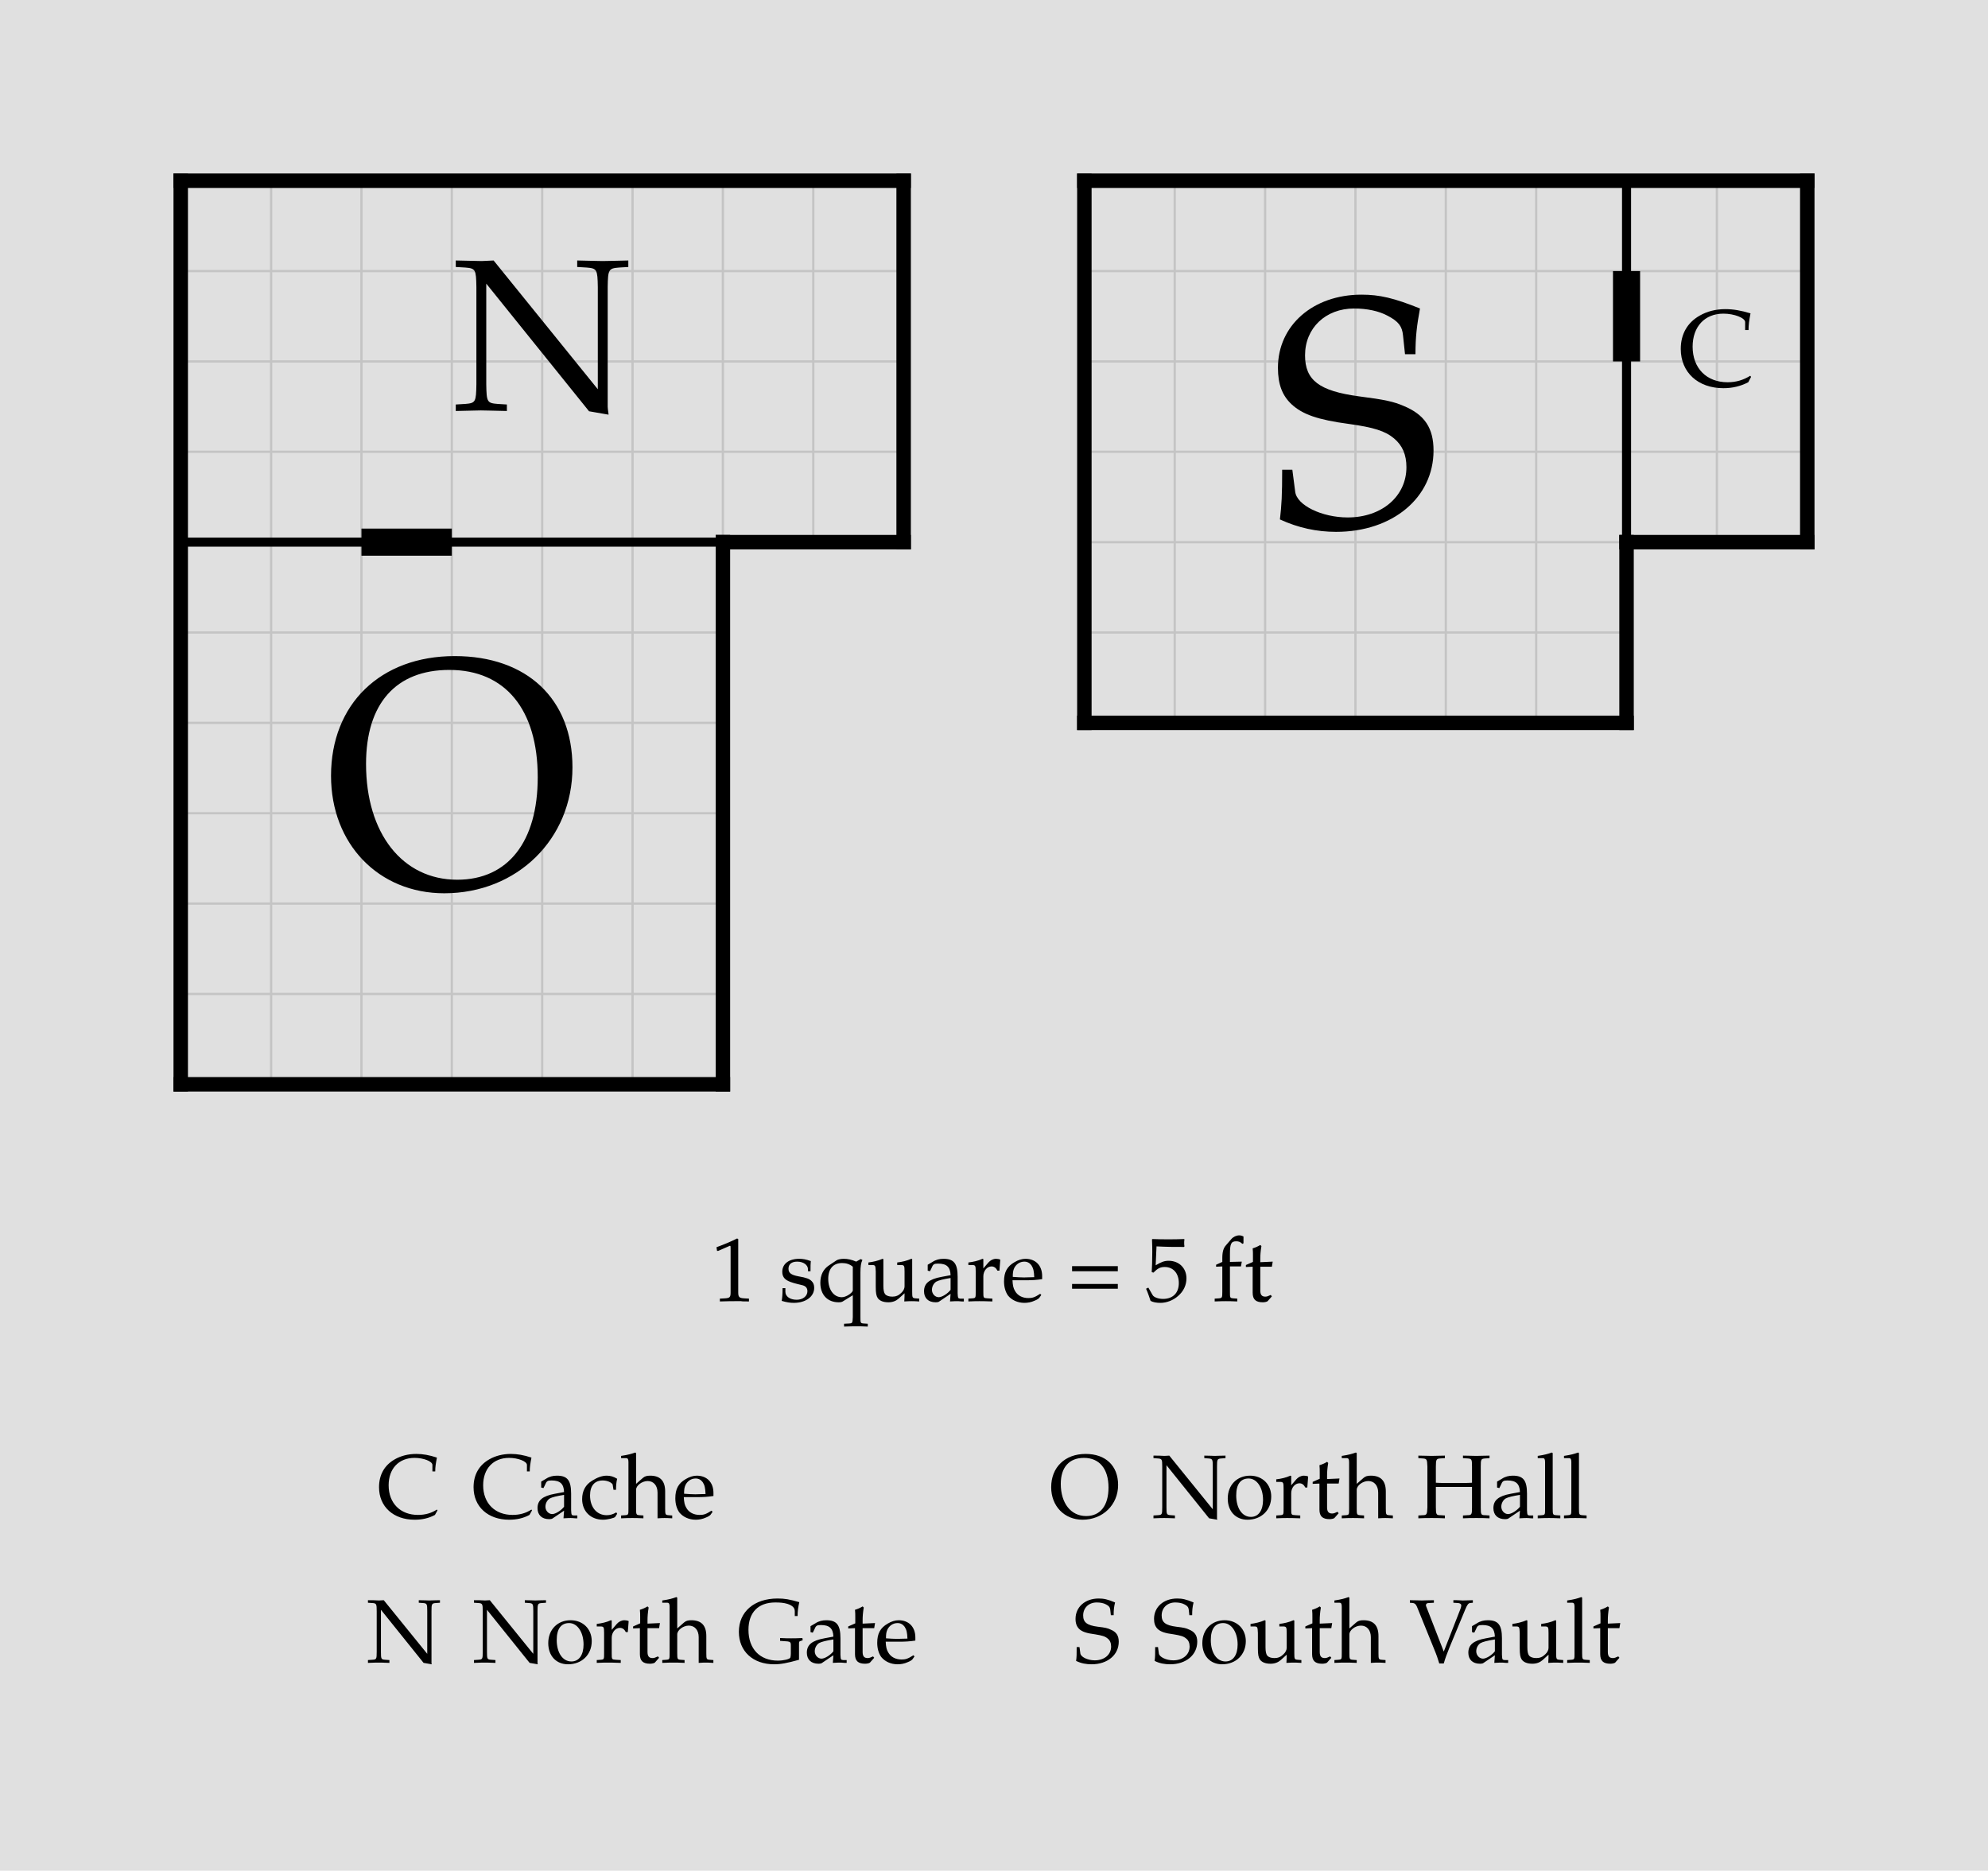
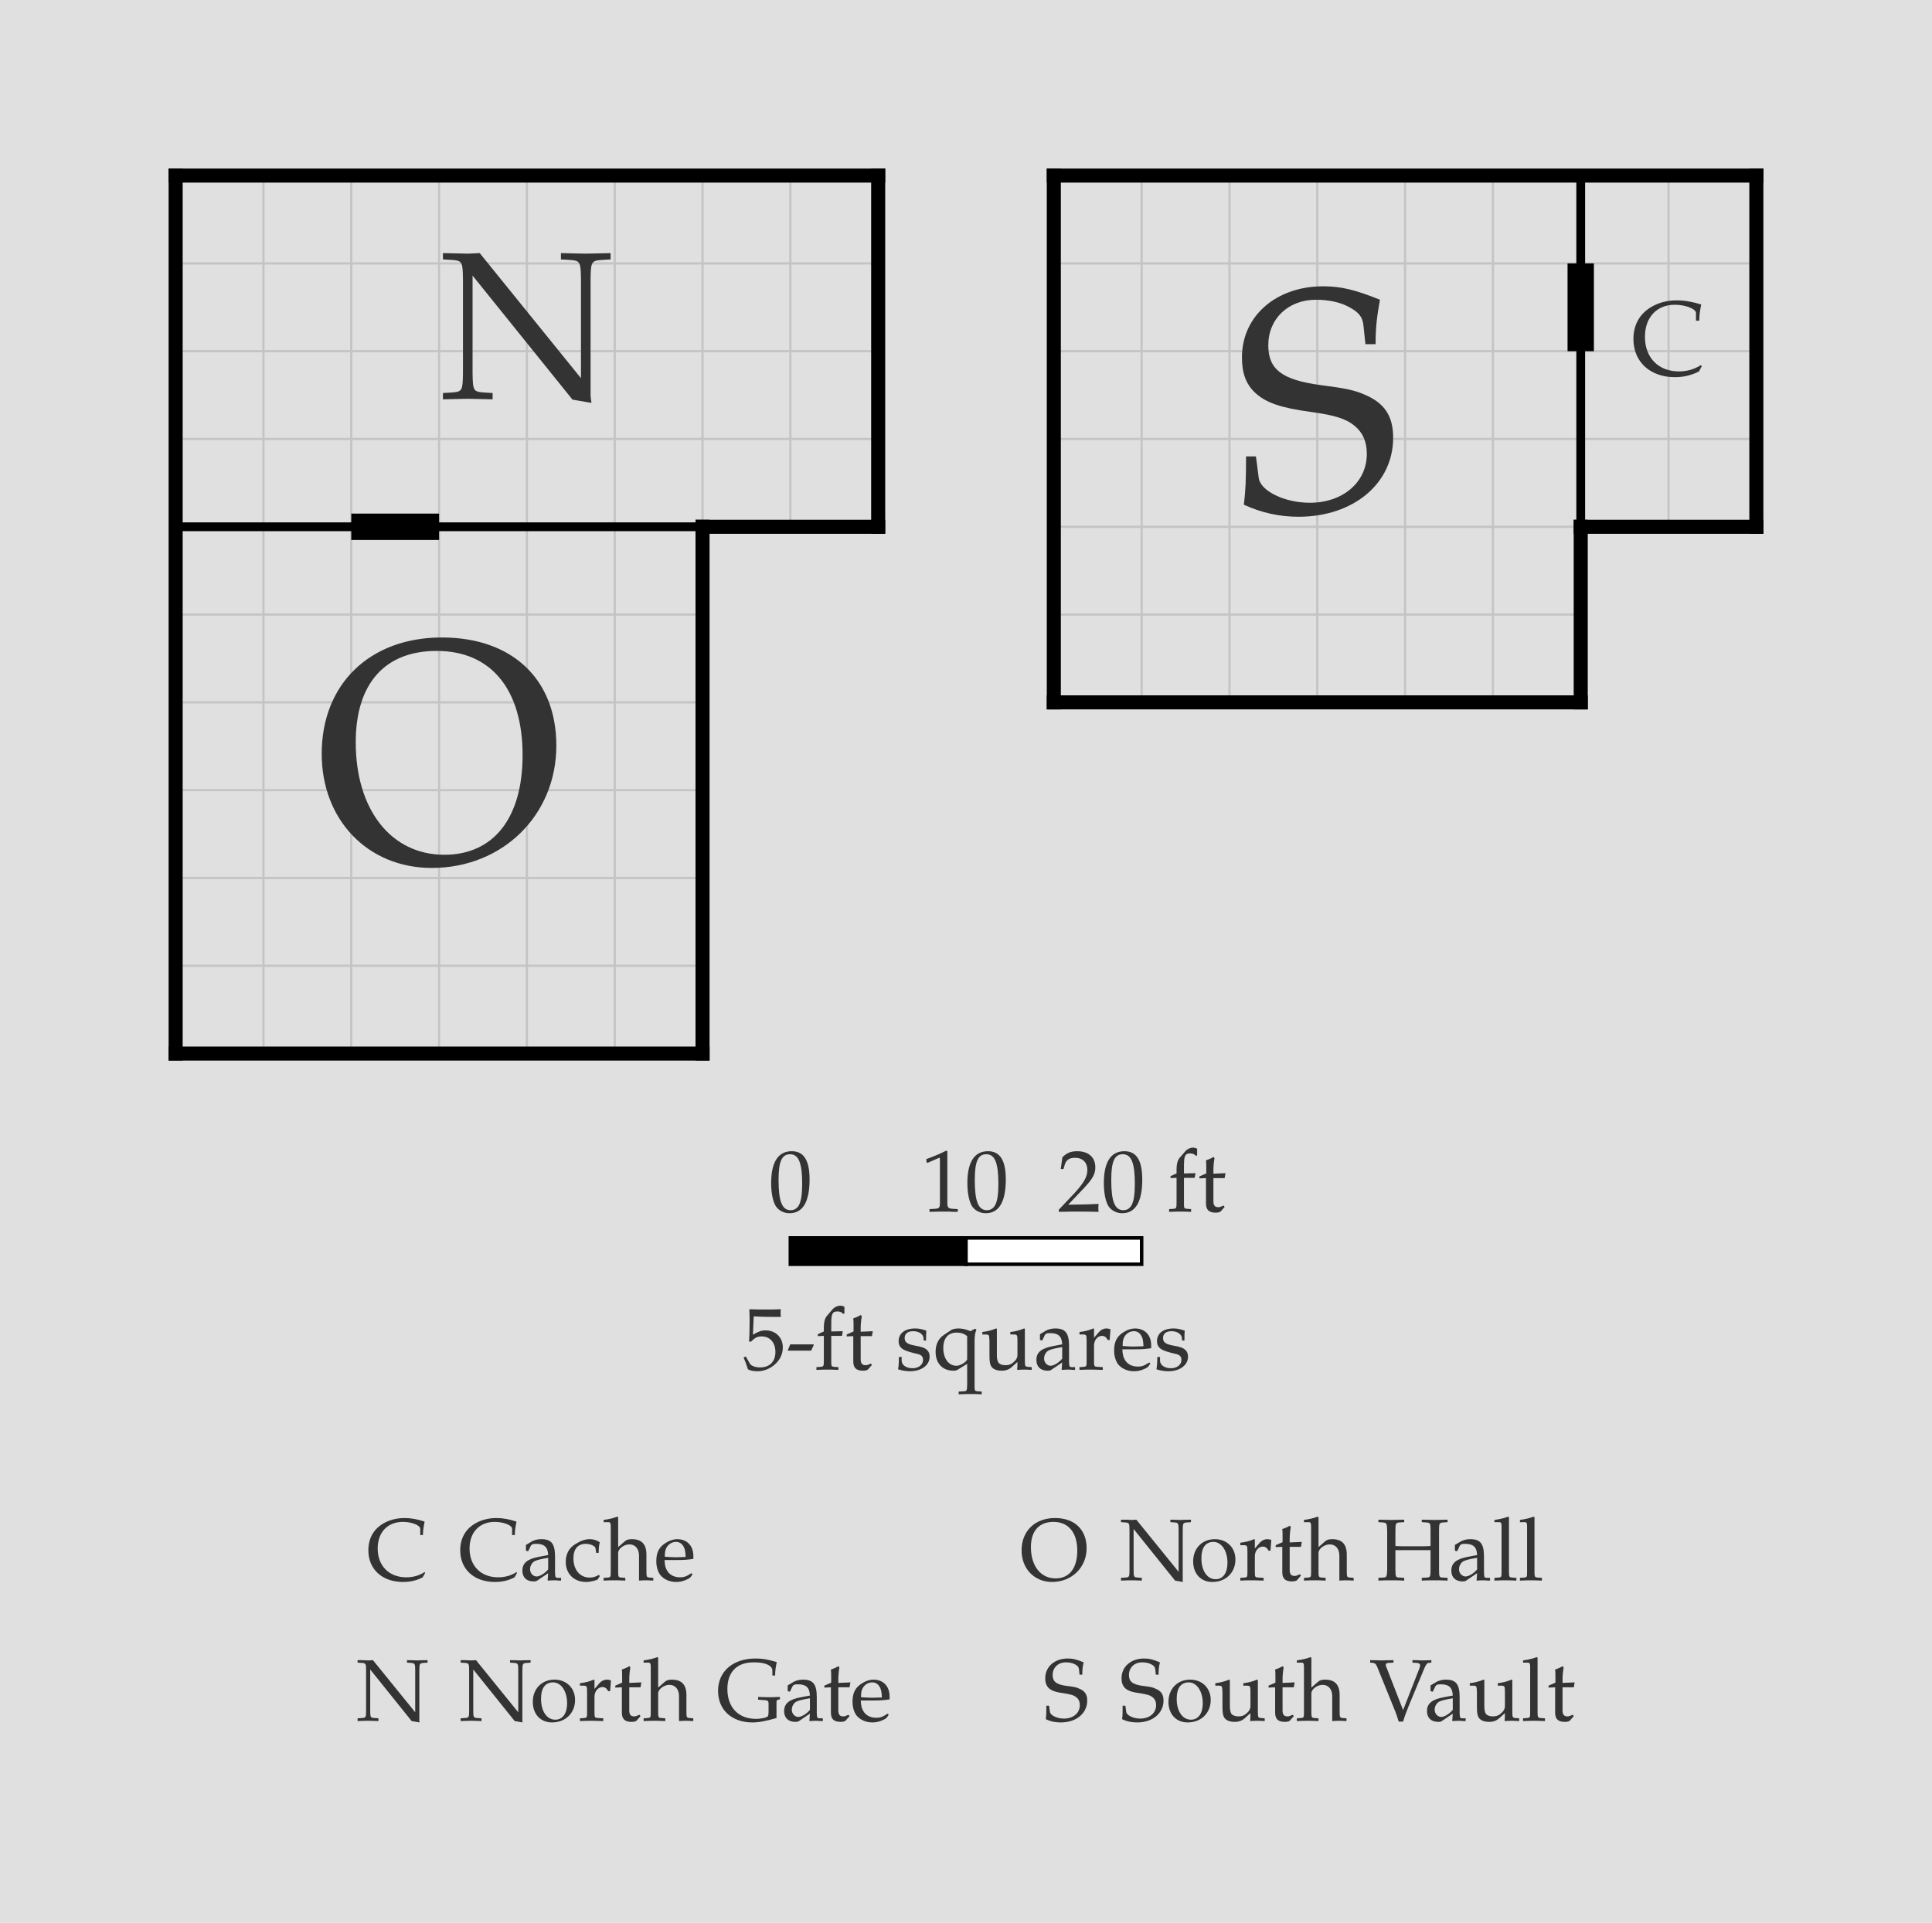
- <svg xmlns="http://www.w3.org/2000/svg" width="1100" height="1035" viewBox="-10 -10 110 103.5" font-family="Palatino, Georgia, Times New Roman, serif" font-weight="400" fill="black">
-   <rect x="-10" y="-10" width="110" height="103.5" fill="#e0e0e0" />
+ <svg xmlns="http://www.w3.org/2000/svg" width="1100" height="1095" viewBox="-10 -10 110 109.5" font-family="Palatino, Georgia, Times New Roman, serif" font-weight="400" fill="black">
+   <rect x="-10" y="-10" width="110" height="109.5" fill="#e0e0e0" />
  <defs>
    <clipPath id="plan-grid">
      <path d="M80 0h10v20h-10z M0 0h40v20h-40z M0 20h30v30h-30z M50 0h30v30h-30z" />
    </clipPath>
  </defs>
  <g class="grid" clip-path="url(#plan-grid)" stroke="#c4c4c4" stroke-width="0.125">
    <line x1="0" y1="0" x2="0" y2="50" />
    <line x1="5" y1="0" x2="5" y2="50" />
    <line x1="10" y1="0" x2="10" y2="50" />
    <line x1="15" y1="0" x2="15" y2="50" />
    <line x1="20" y1="0" x2="20" y2="50" />
    <line x1="25" y1="0" x2="25" y2="50" />
    <line x1="30" y1="0" x2="30" y2="50" />
    <line x1="35" y1="0" x2="35" y2="50" />
    <line x1="40" y1="0" x2="40" y2="50" />
    <line x1="45" y1="0" x2="45" y2="50" />
    <line x1="50" y1="0" x2="50" y2="50" />
    <line x1="55" y1="0" x2="55" y2="50" />
    <line x1="60" y1="0" x2="60" y2="50" />
    <line x1="65" y1="0" x2="65" y2="50" />
    <line x1="70" y1="0" x2="70" y2="50" />
    <line x1="75" y1="0" x2="75" y2="50" />
    <line x1="80" y1="0" x2="80" y2="50" />
    <line x1="85" y1="0" x2="85" y2="50" />
    <line x1="90" y1="0" x2="90" y2="50" />
    <line x1="0" y1="0" x2="90" y2="0" />
    <line x1="0" y1="5" x2="90" y2="5" />
    <line x1="0" y1="10" x2="90" y2="10" />
    <line x1="0" y1="15" x2="90" y2="15" />
    <line x1="0" y1="20" x2="90" y2="20" />
    <line x1="0" y1="25" x2="90" y2="25" />
    <line x1="0" y1="30" x2="90" y2="30" />
    <line x1="0" y1="35" x2="90" y2="35" />
    <line x1="0" y1="40" x2="90" y2="40" />
    <line x1="0" y1="45" x2="90" y2="45" />
    <line x1="0" y1="50" x2="90" y2="50" />
  </g>
  <line class="wall interior" x1="0" y1="20" x2="30" y2="20" stroke="black" stroke-width="0.5" stroke-linecap="square" />
  <line class="wall interior" x1="80" y1="0" x2="80" y2="20" stroke="black" stroke-width="0.5" stroke-linecap="square" />
  <line class="wall exterior" x1="0" y1="0" x2="0" y2="50" stroke="black" stroke-width="0.8" stroke-linecap="square" />
  <line class="wall exterior" x1="0" y1="0" x2="40" y2="0" stroke="black" stroke-width="0.8" stroke-linecap="square" />
  <line class="wall exterior" x1="0" y1="50" x2="30" y2="50" stroke="black" stroke-width="0.8" stroke-linecap="square" />
  <line class="wall exterior" x1="30" y1="20" x2="30" y2="50" stroke="black" stroke-width="0.8" stroke-linecap="square" />
  <line class="wall exterior" x1="30" y1="20" x2="40" y2="20" stroke="black" stroke-width="0.8" stroke-linecap="square" />
  <line class="wall exterior" x1="40" y1="0" x2="40" y2="20" stroke="black" stroke-width="0.8" stroke-linecap="square" />
  <line class="wall exterior" x1="50" y1="0" x2="50" y2="30" stroke="black" stroke-width="0.8" stroke-linecap="square" />
  <line class="wall exterior" x1="50" y1="0" x2="90" y2="0" stroke="black" stroke-width="0.8" stroke-linecap="square" />
  <line class="wall exterior" x1="50" y1="30" x2="80" y2="30" stroke="black" stroke-width="0.8" stroke-linecap="square" />
  <line class="wall exterior" x1="80" y1="20" x2="80" y2="30" stroke="black" stroke-width="0.8" stroke-linecap="square" />
  <line class="wall exterior" x1="80" y1="20" x2="90" y2="20" stroke="black" stroke-width="0.8" stroke-linecap="square" />
  <line class="wall exterior" x1="90" y1="0" x2="90" y2="20" stroke="black" stroke-width="0.8" stroke-linecap="square" />
-   <text data-room="cache" x="85" y="10" text-anchor="middle" dominant-baseline="central" font-size="6">C</text>
-   <text data-room="north-gate" x="20" y="10" text-anchor="middle" dominant-baseline="central" font-size="12">N</text>
-   <text data-room="north-hall" x="15" y="35" text-anchor="middle" dominant-baseline="central" font-size="18">O</text>
-   <text data-room="south-vault" x="65" y="15" text-anchor="middle" dominant-baseline="central" font-size="18">S</text>
+   <text data-room="cache" x="85" y="10" text-anchor="middle" dominant-baseline="central" font-size="6" fill="#333333">C</text>
+   <text data-room="north-gate" x="20" y="10" text-anchor="middle" dominant-baseline="central" font-size="12" fill="#333333">N</text>
+   <text data-room="north-hall" x="15" y="35" text-anchor="middle" dominant-baseline="central" font-size="18" fill="#333333">O</text>
+   <text data-room="south-vault" x="65" y="15" text-anchor="middle" dominant-baseline="central" font-size="18" fill="#333333">S</text>
  <line class="door" x1="10" y1="20" x2="15" y2="20" stroke="black" stroke-width="1.5" />
  <line class="door" x1="80" y1="5" x2="80" y2="10" stroke="black" stroke-width="1.5" />
-   <g class="scale" font-size="5">
-     <text x="29.348" y="62">1 square = 5 ft</text>
+   <g class="scale" font-size="5" fill="#333333">
+     <text x="33.765" y="59">0</text>
+     <text x="42.438" y="59">10</text>
+     <text x="50.206" y="59">20 ft</text>
+     <text x="32.273" y="68">5-ft squares</text>
+     <rect x="35" y="60.5" width="10" height="1.5" fill="black" stroke="black" stroke-width="0.2" />
+     <rect x="45" y="60.5" width="10" height="1.5" fill="white" stroke="black" stroke-width="0.2" />
  </g>
-   <g class="key" font-size="5">
-     <text x="10.863" y="74">C</text>
-     <text x="16.095" y="74">Cache</text>
+   <g class="key" font-size="5" fill="#333333">
+     <text x="10.863" y="80">C</text>
+     <text x="16.095" y="80">Cache</text>
  </g>
-   <g class="key" font-size="5">
-     <text x="10.281" y="82">N</text>
-     <text x="16.148" y="82">North Gate</text>
+   <g class="key" font-size="5" fill="#333333">
+     <text x="10.281" y="88">N</text>
+     <text x="16.148" y="88">North Gate</text>
  </g>
-   <g class="key" font-size="5">
-     <text x="48.053" y="74">O</text>
-     <text x="53.747" y="74">North Hall</text>
+   <g class="key" font-size="5" fill="#333333">
+     <text x="48.053" y="80">O</text>
+     <text x="53.747" y="80">North Hall</text>
  </g>
-   <g class="key" font-size="5">
-     <text x="49.386" y="82">S</text>
-     <text x="53.73" y="82">South Vault</text>
+   <g class="key" font-size="5" fill="#333333">
+     <text x="49.386" y="88">S</text>
+     <text x="53.73" y="88">South Vault</text>
  </g>
</svg>
